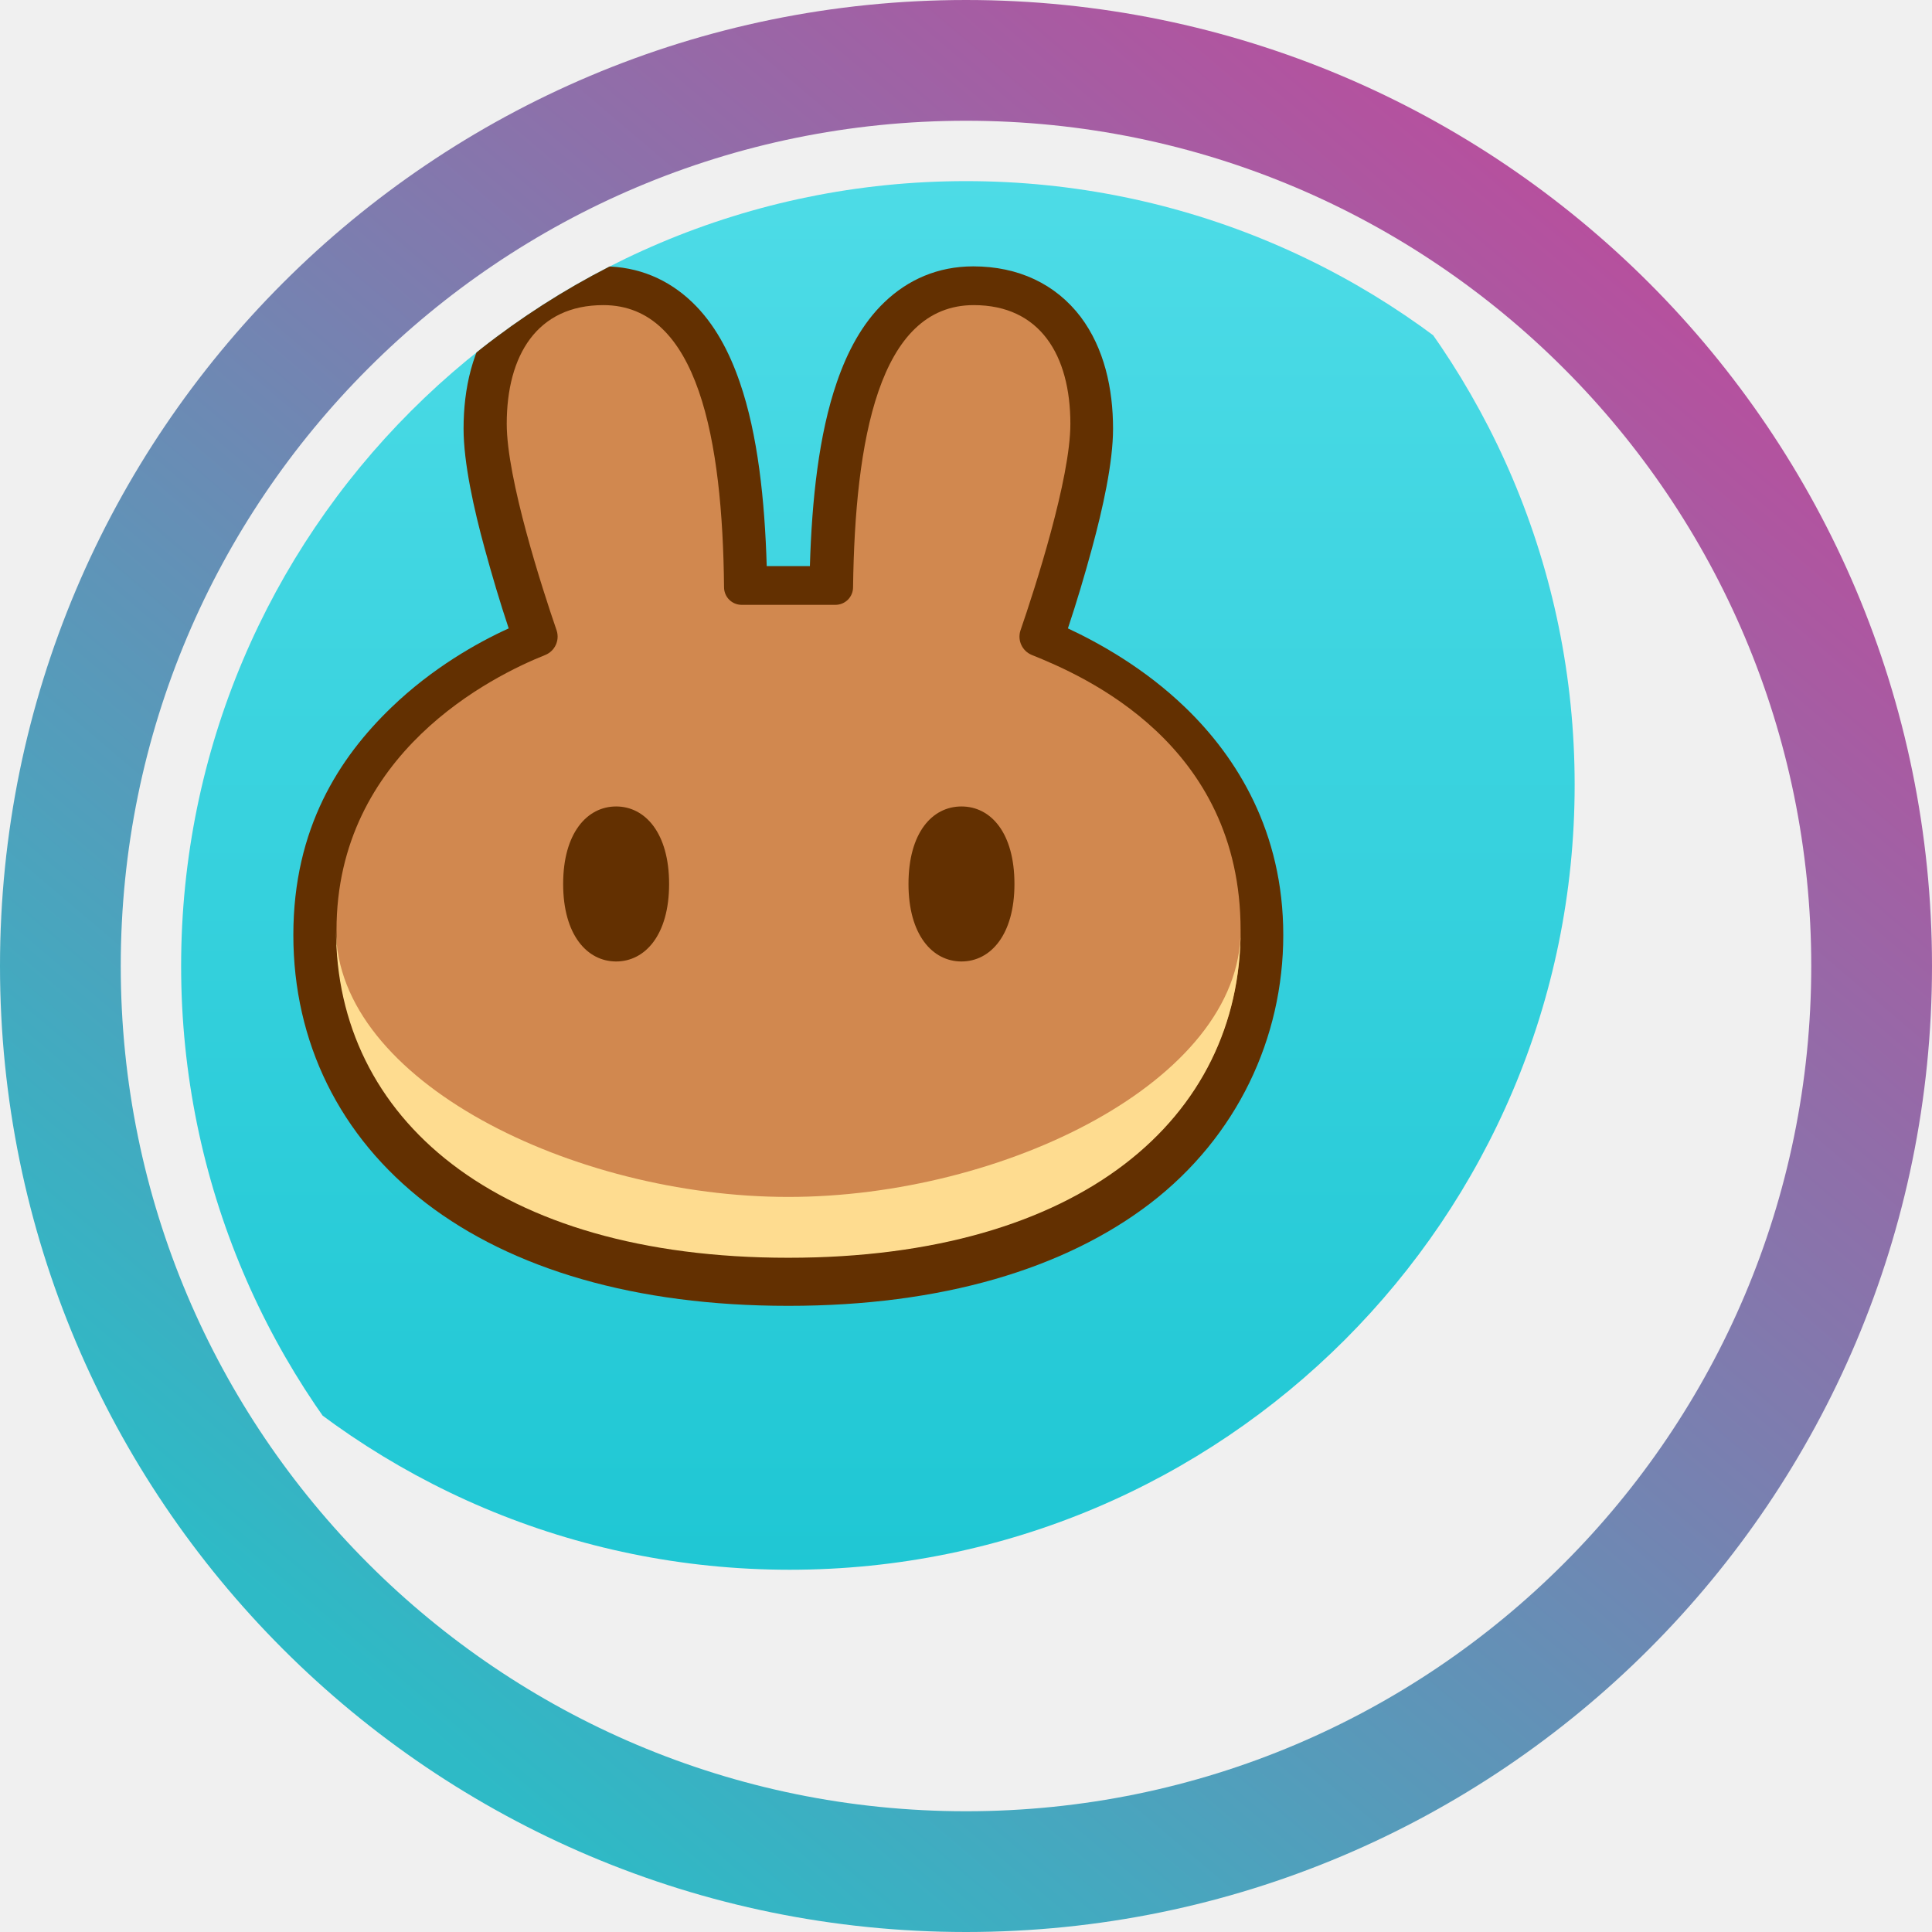
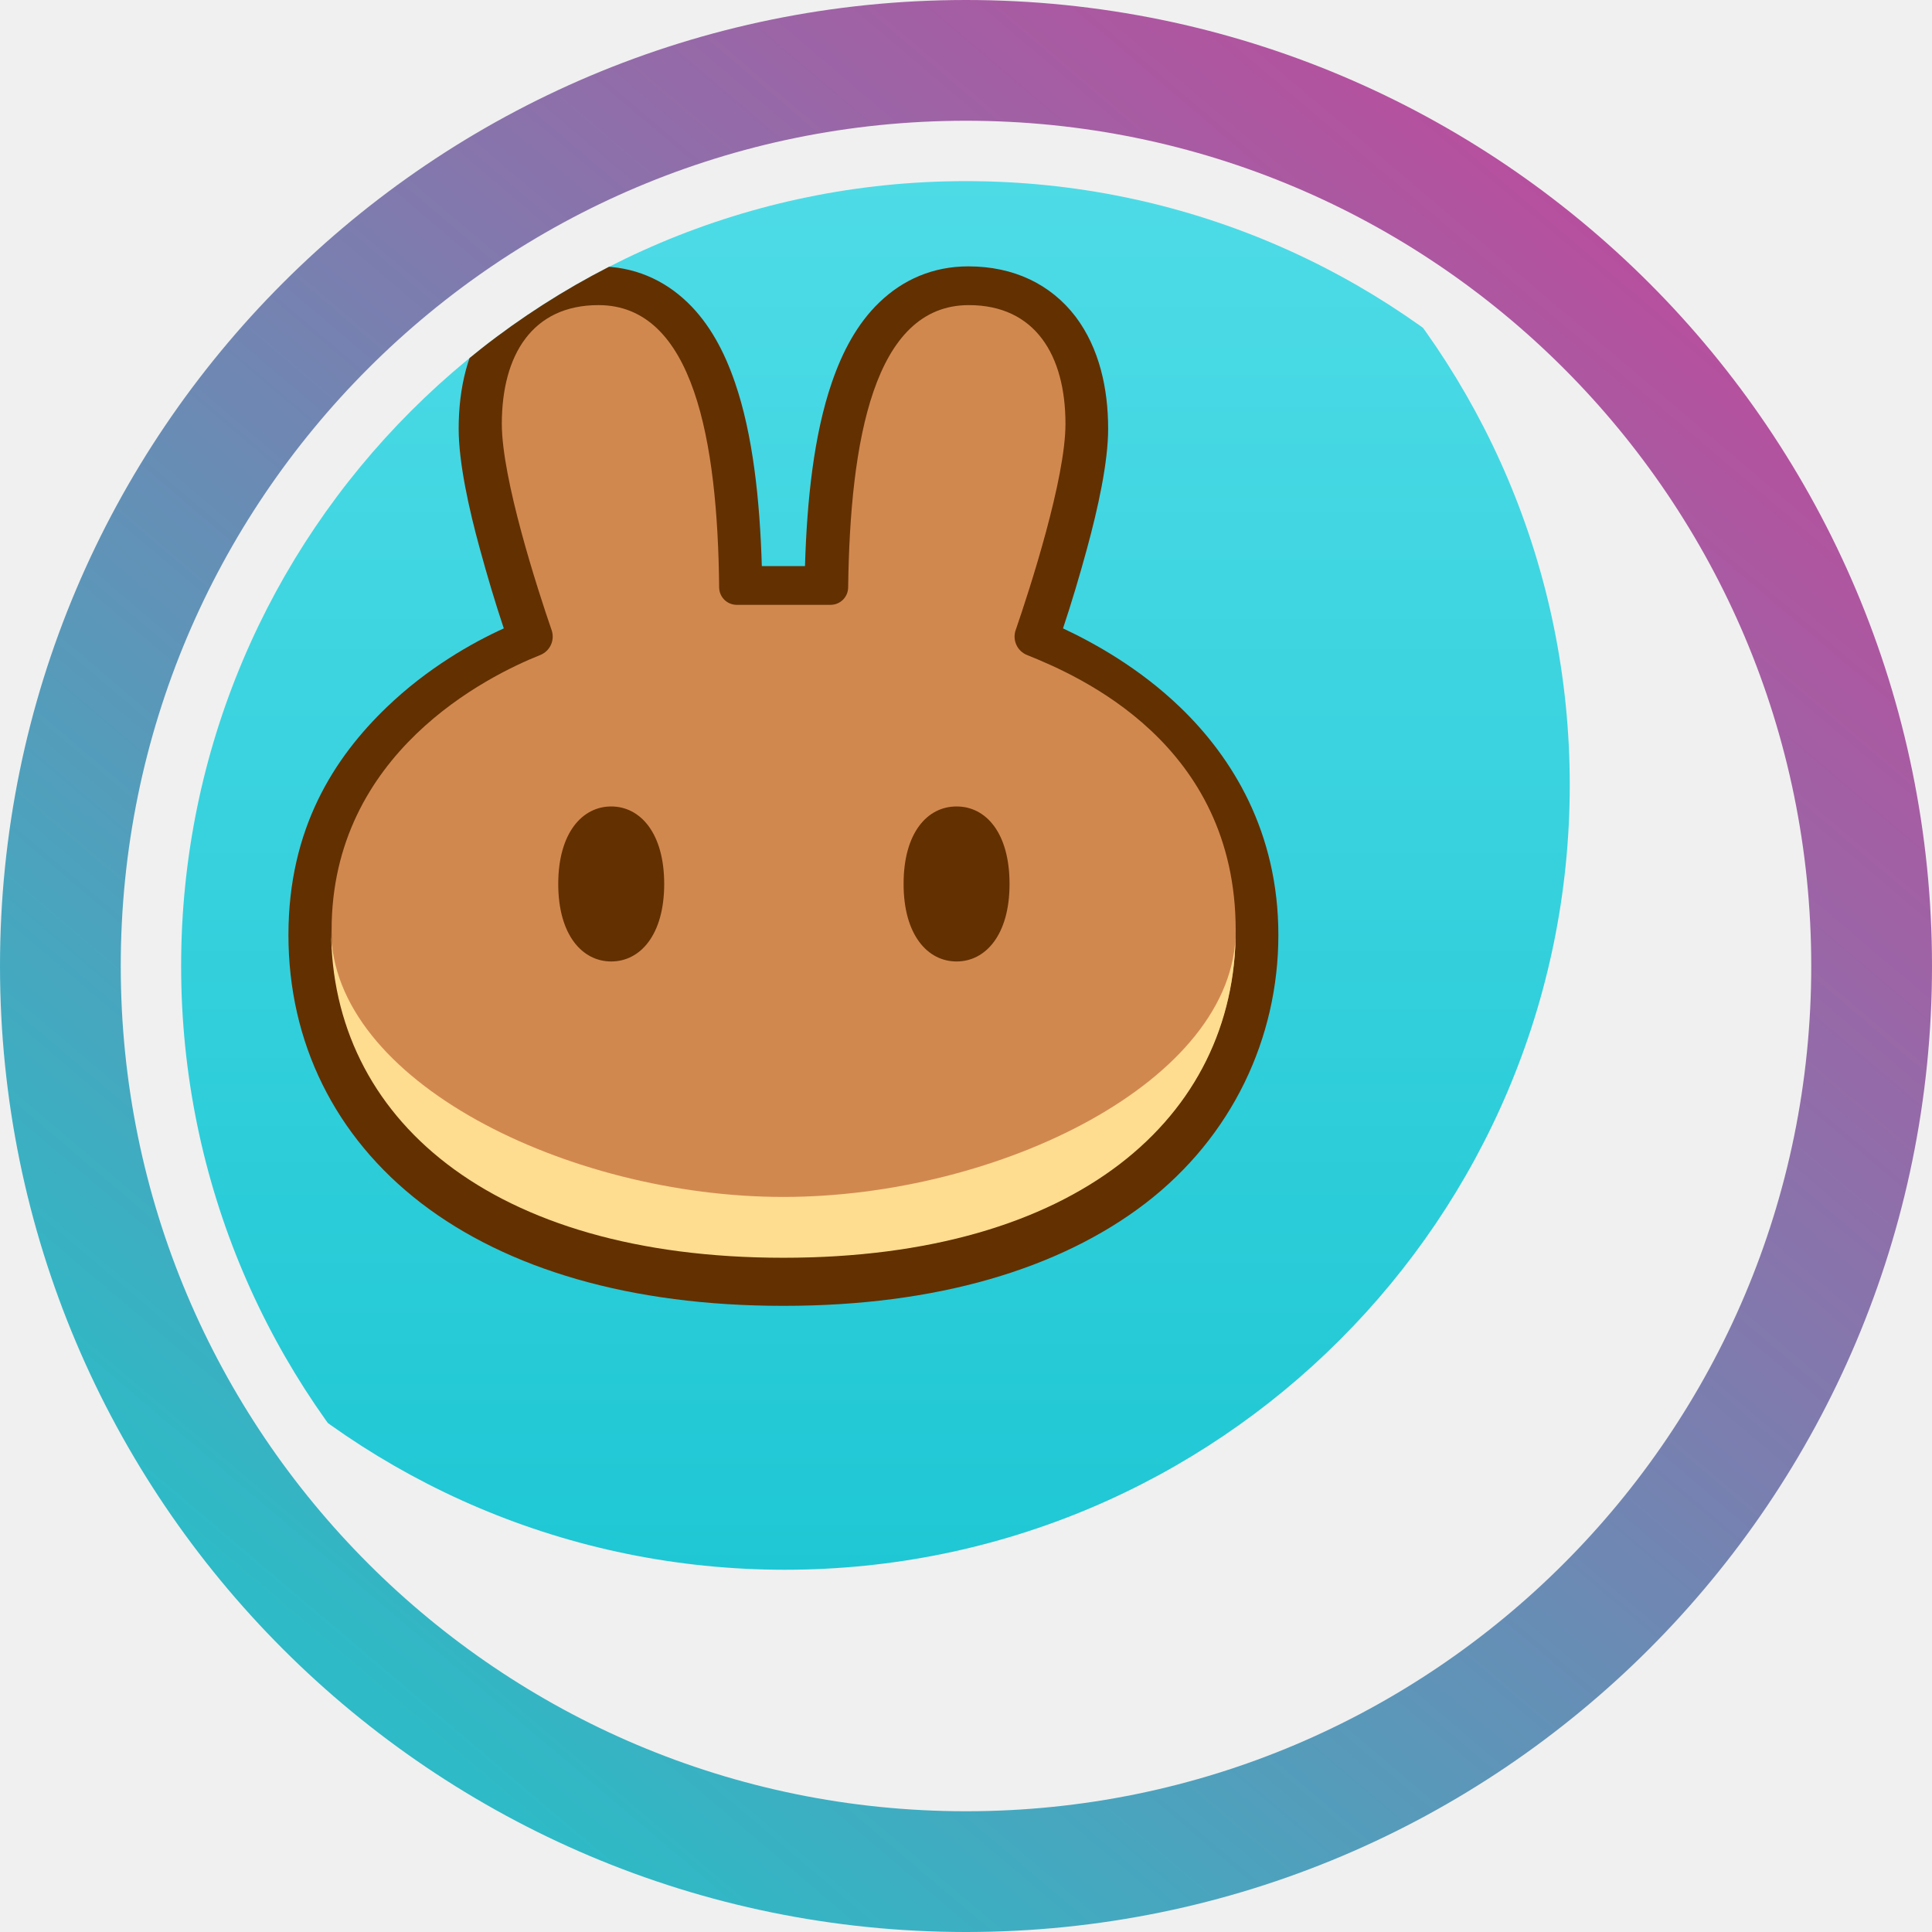
<svg xmlns="http://www.w3.org/2000/svg" width="32" height="32" viewBox="0 0 32 32" fill="none">
  <circle cx="16" cy="16" r="15" stroke="url(#paint0_linear_40_91)" stroke-width="2" />
  <g clip-path="url(#circleClip)">
    <g style="transform: scale(0.8125); transform-origin: 50% 50%;">
-       <path fill="url(#a)" d="M16.1 32c8.837 0 16-7.163 16-16s-7.163-16-16-16S.1 7.163.1 16s7.163 16 16 16" />
-       <path fill="#633001" fill-rule="evenodd" d="M16.06 26.62c-3.11 0-5.62-.75-7.37-2.09-1.77-1.36-2.71-3.29-2.71-5.47s.94-3.62 2-4.64c.83-.8 1.75-1.32 2.39-1.61-.18-.54-.34-1.08-.49-1.63-.22-.8-.43-1.75-.43-2.44 0-.82.18-1.64.66-2.28.51-.67 1.27-1.03 2.19-1.03.72 0 1.33.27 1.81.73.46.44.76 1.02.97 1.63.37 1.07.51 2.41.55 3.75h.88c.04-1.34.18-2.68.55-3.75.21-.61.51-1.19.97-1.63.48-.46 1.09-.73 1.81-.73.92 0 1.68.36 2.19 1.03.48.64.66 1.46.66 2.28 0 .69-.21 1.63-.43 2.44-.15.55-.31 1.09-.49 1.63.64.3 1.56.81 2.39 1.61 1.06 1.02 2 2.54 2 4.64s-.94 4.11-2.71 5.47c-1.75 1.34-4.26 2.09-7.37 2.09z" clip-rule="evenodd" />
-       <path fill="#D1884F" d="M12.3 6.22c-1.35 0-1.97 1.02-1.97 2.42 0 1.12.72 3.35 1.02 4.22.06.2-.04.41-.23.49-1.08.43-4.26 2-4.26 5.61 0 3.8 3.24 6.66 9.21 6.67h.01c5.97 0 9.21-2.87 9.21-6.67s-3.19-5.18-4.26-5.61a.404.404 0 0 1-.23-.49c.3-.87 1.02-3.1 1.02-4.22 0-1.4-.62-2.42-1.97-2.42-1.94 0-2.42 2.77-2.46 5.75 0 .2-.16.36-.36.36h-1.91c-.2 0-.36-.16-.36-.36-.03-2.98-.52-5.75-2.46-5.75" />
-       <path fill="#FEDC90" d="M16.07 24.4c-4.39 0-9.21-2.37-9.22-5.44 0 3.82 3.24 6.68 9.22 6.68s9.22-2.86 9.22-6.67c0 3.06-4.83 5.43-9.22 5.43" />
-       <path fill="#633001" d="M13.64 18.02c0 1.04-.49 1.58-1.08 1.58s-1.08-.54-1.08-1.58.49-1.58 1.08-1.58 1.08.54 1.08 1.58m7.04 0c0 1.04-.49 1.58-1.08 1.58s-1.08-.54-1.08-1.58.48-1.58 1.08-1.58 1.08.54 1.08 1.58" />
+       <g clip-path="url(#a)">
+         <path fill="url(#b)" d="M16 32c8.837 0 16-7.163 16-16S24.837 0 16 0 0 7.163 0 16s7.163 16 16 16" />
+         <path fill="#633001" fill-rule="evenodd" d="M15.96 26.62c-3.11 0-5.62-.75-7.37-2.09-1.77-1.36-2.71-3.29-2.71-5.47s.94-3.62 2-4.64c.83-.8 1.75-1.32 2.39-1.61-.18-.54-.34-1.08-.49-1.63-.22-.8-.43-1.75-.43-2.44 0-.82.18-1.64.66-2.28.51-.67 1.27-1.03 2.19-1.03.72 0 1.33.27 1.81.73.46.44.76 1.02.97 1.63.37 1.07.51 2.41.55 3.75h.88c.04-1.34.18-2.68.55-3.75.21-.61.51-1.19.97-1.63.48-.46 1.09-.73 1.81-.73.92 0 1.68.36 2.19 1.03.48.64.66 1.46.66 2.28 0 .69-.21 1.63-.43 2.44-.15.55-.31 1.09-.49 1.63.64.3 1.56.81 2.39 1.61 1.06 1.02 2 2.54 2 4.64s-.94 4.11-2.71 5.47c-1.75 1.34-4.26 2.09-7.37 2.09z" clip-rule="evenodd" />
+         <path fill="#D1884F" d="M12.2 6.22c-1.35 0-1.97 1.02-1.97 2.42 0 1.12.72 3.35 1.02 4.22.06.2-.04.41-.23.49-1.08.43-4.26 2-4.26 5.61 0 3.8 3.24 6.66 9.21 6.67h.01c5.97 0 9.21-2.87 9.21-6.67s-3.19-5.18-4.26-5.61a.404.404 0 0 1-.23-.49c.3-.87 1.02-3.1 1.02-4.22 0-1.4-.62-2.42-1.97-2.42-1.94 0-2.42 2.77-2.46 5.75 0 .2-.16.36-.36.36h-1.91c-.2 0-.36-.16-.36-.36-.03-2.98-.52-5.75-2.46-5.75" />
+         <path fill="#FEDC90" d="M15.97 24.4c-4.39 0-9.21-2.37-9.22-5.44 0 3.82 3.24 6.68 9.22 6.68s9.22-2.86 9.22-6.67c0 3.06-4.83 5.43-9.22 5.43" />
+         <path fill="#633001" d="M13.54 18.02c0 1.04-.49 1.58-1.08 1.58s-1.08-.54-1.08-1.58.49-1.58 1.08-1.58 1.08.54 1.08 1.58m7.04 0c0 1.04-.49 1.58-1.08 1.58s-1.08-.54-1.08-1.58.48-1.58 1.08-1.58 1.08.54 1.08 1.58" />
+       </g>
      <defs>
-         <linearGradient id="a" x1="16.1" x2="16.1" y1="0" y2="32" gradientUnits="userSpaceOnUse">
+         <linearGradient id="b" x1="16" x2="16" y1="0" y2="32" gradientUnits="userSpaceOnUse">
          <stop stop-color="#53DEE9" />
          <stop offset="1" stop-color="#1FC7D4" />
        </linearGradient>
+         <clipPath id="a">
+           <path fill="#fff" d="M0 0h32v32H0z" />
+         </clipPath>
      </defs>
    </g>
  </g>
  <defs>
    <clipPath id="circleClip">
      <circle cx="16" cy="16" r="13" />
    </clipPath>
    <linearGradient id="paint0_linear_40_91" x1="26.976" y1="4.32" x2="6.592" y2="28.352" gradientUnits="userSpaceOnUse">
      <stop stop-color="#B6509E" />
      <stop offset="1" stop-color="#2EBAC6" />
    </linearGradient>
  </defs>
</svg>
